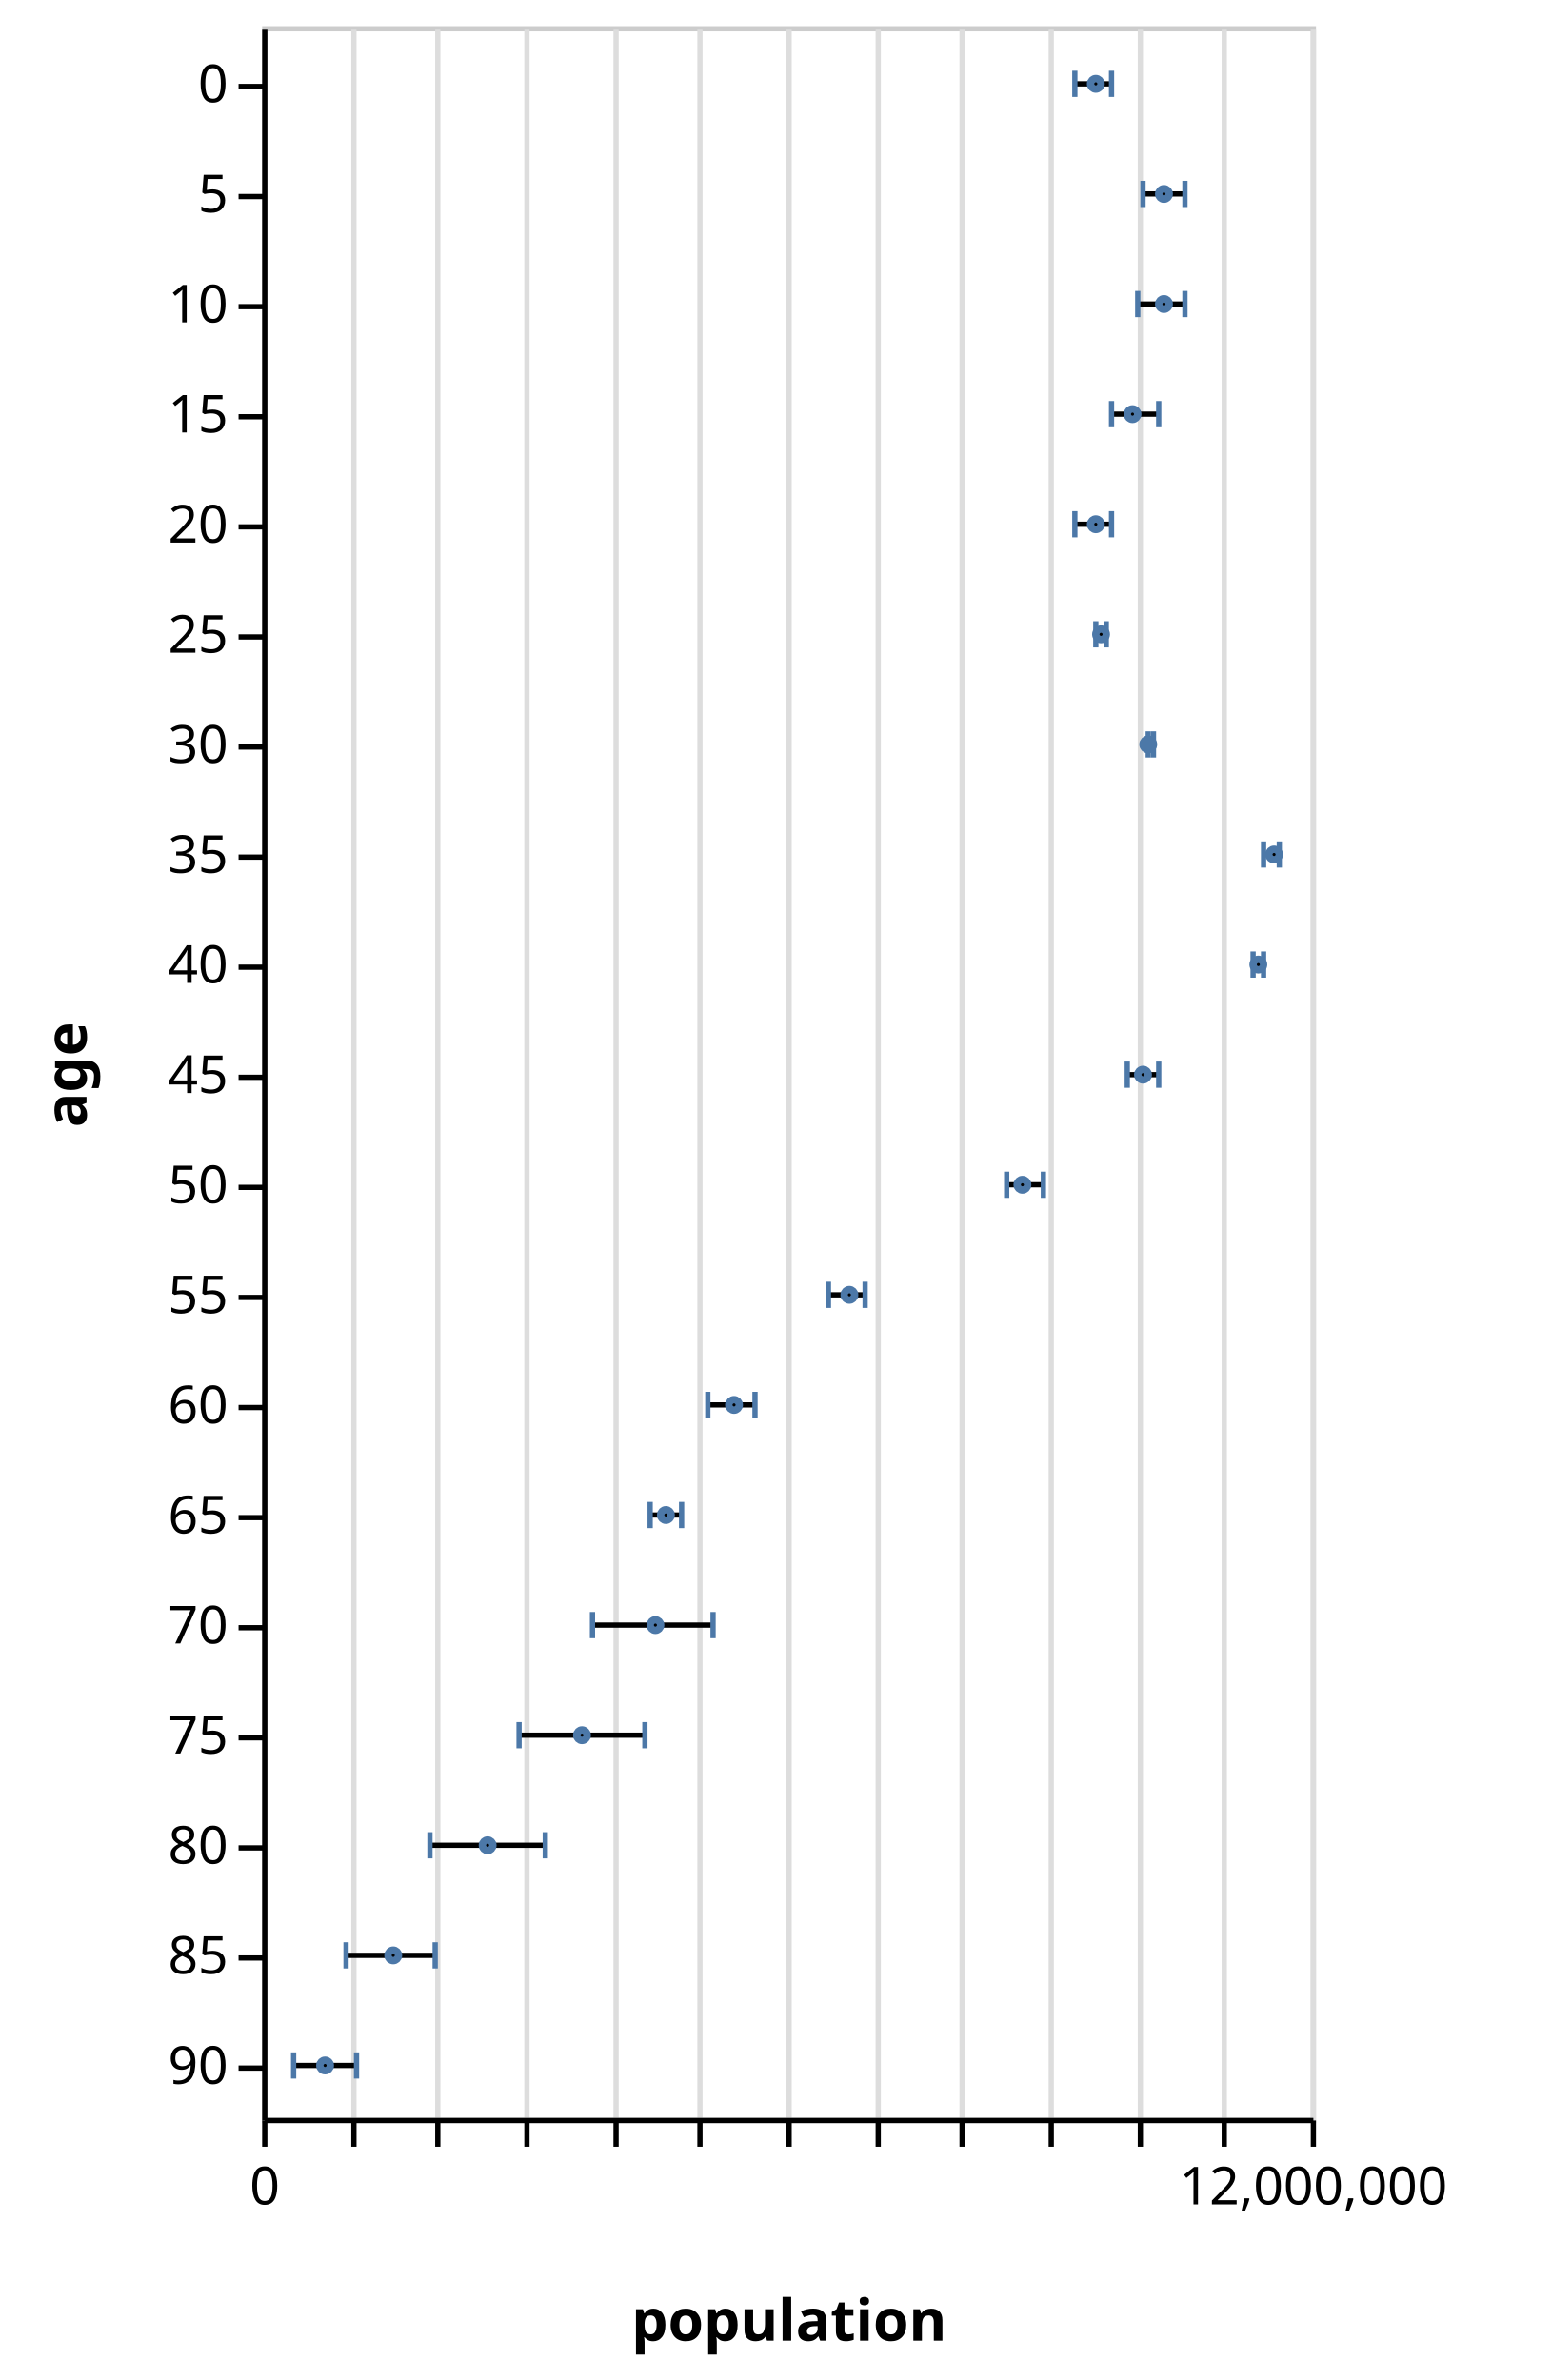
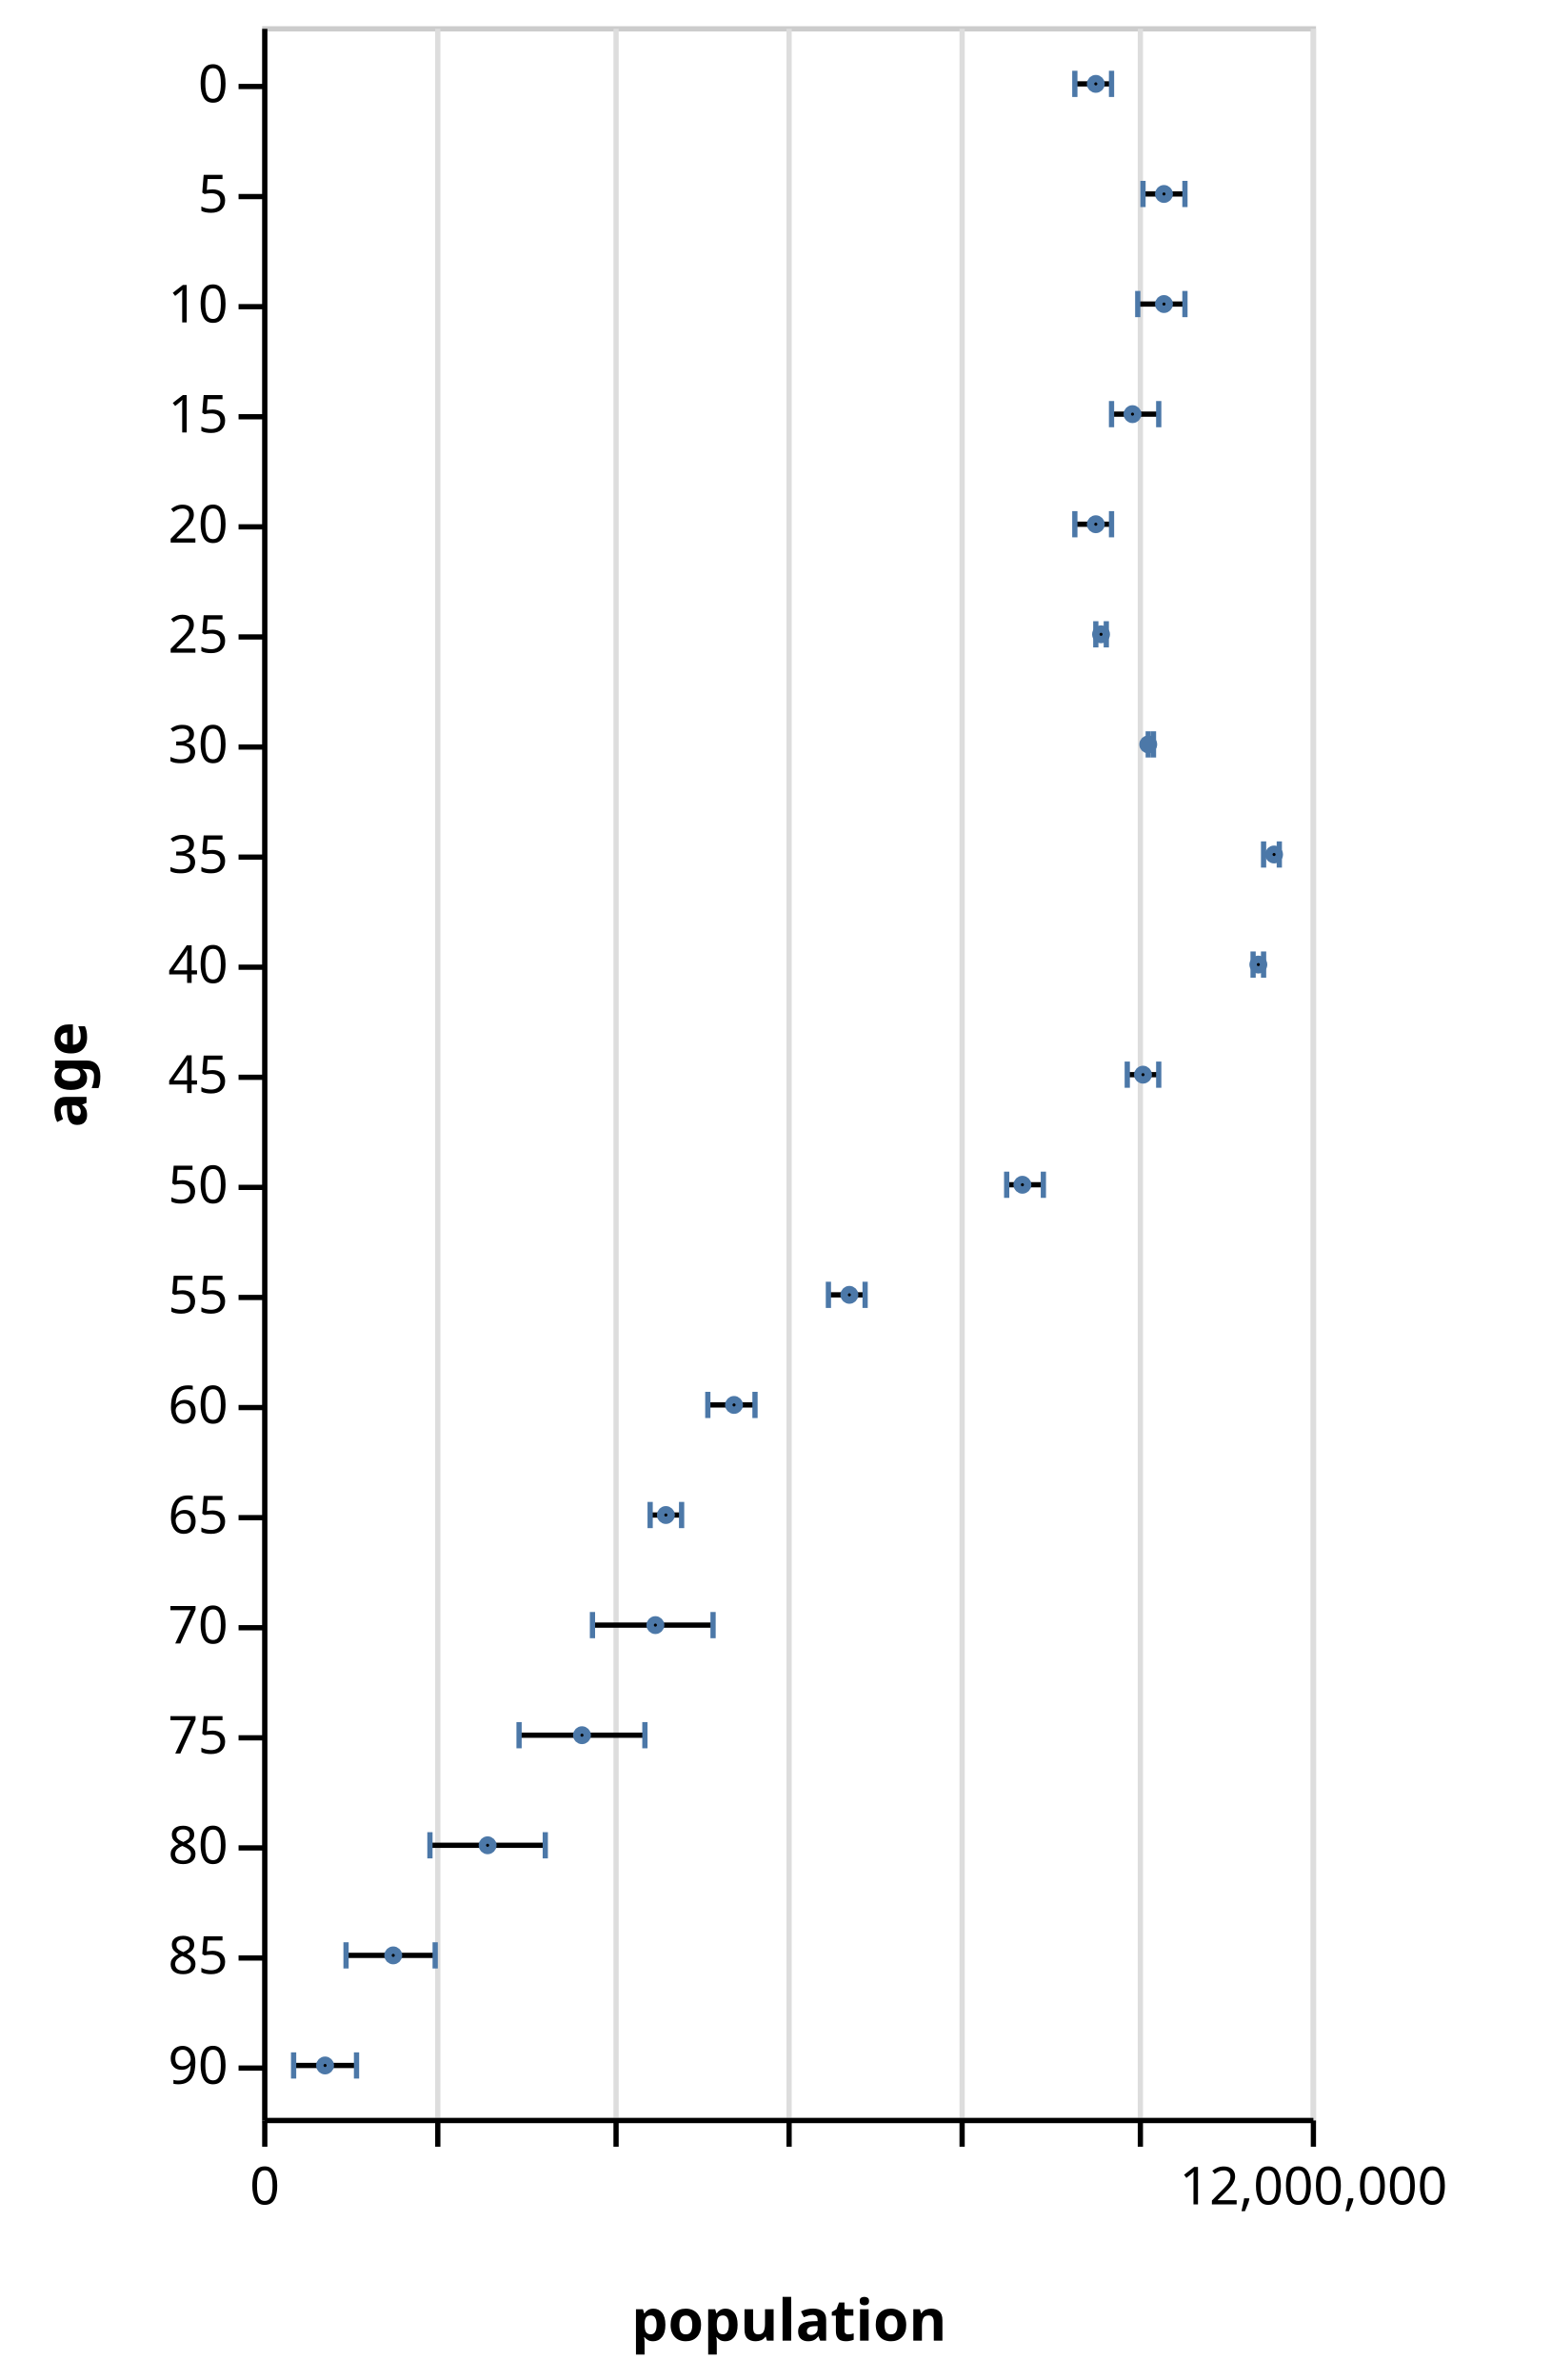
<svg xmlns="http://www.w3.org/2000/svg" class="marks" width="296" height="454" viewBox="0 0 296 454" version="1.1">
  <g transform="translate(50,5)">
    <g class="mark-group role-frame root">
      <g transform="translate(0,0)">
        <path class="background" d="M0.5,0.5h200v399h-200Z" style="fill: transparent; stroke: #ccc;" />
        <g>
          <g class="mark-group role-axis">
            <g transform="translate(0.5,399.5)">
              <path class="background" d="M0,0h0v0h0Z" style="pointer-events: none; fill: none;" />
              <g>
                <g class="mark-rule role-axis-grid" style="pointer-events: none;">
                  <line transform="translate(0,0)" x2="0" y2="-399" style="fill: none; stroke: #ddd; stroke-width: 1; stroke-dasharray: ; opacity: 1;" />
-                   <line transform="translate(17,0)" x2="0" y2="-399" style="fill: none; stroke: #ddd; stroke-width: 1; stroke-dasharray: ; opacity: 1;" />
                  <line transform="translate(33,0)" x2="0" y2="-399" style="fill: none; stroke: #ddd; stroke-width: 1; stroke-dasharray: ; opacity: 1;" />
-                   <line transform="translate(50,0)" x2="0" y2="-399" style="fill: none; stroke: #ddd; stroke-width: 1; stroke-dasharray: ; opacity: 1;" />
                  <line transform="translate(67,0)" x2="0" y2="-399" style="fill: none; stroke: #ddd; stroke-width: 1; stroke-dasharray: ; opacity: 1;" />
-                   <line transform="translate(83,0)" x2="0" y2="-399" style="fill: none; stroke: #ddd; stroke-width: 1; stroke-dasharray: ; opacity: 1;" />
                  <line transform="translate(100,0)" x2="0" y2="-399" style="fill: none; stroke: #ddd; stroke-width: 1; stroke-dasharray: ; opacity: 1;" />
-                   <line transform="translate(117,0)" x2="0" y2="-399" style="fill: none; stroke: #ddd; stroke-width: 1; stroke-dasharray: ; opacity: 1;" />
                  <line transform="translate(133,0)" x2="0" y2="-399" style="fill: none; stroke: #ddd; stroke-width: 1; stroke-dasharray: ; opacity: 1;" />
-                   <line transform="translate(150,0)" x2="0" y2="-399" style="fill: none; stroke: #ddd; stroke-width: 1; stroke-dasharray: ; opacity: 1;" />
                  <line transform="translate(167,0)" x2="0" y2="-399" style="fill: none; stroke: #ddd; stroke-width: 1; stroke-dasharray: ; opacity: 1;" />
-                   <line transform="translate(183,0)" x2="0" y2="-399" style="fill: none; stroke: #ddd; stroke-width: 1; stroke-dasharray: ; opacity: 1;" />
                  <line transform="translate(200,0)" x2="0" y2="-399" style="fill: none; stroke: #ddd; stroke-width: 1; stroke-dasharray: ; opacity: 1;" />
                </g>
              </g>
            </g>
          </g>
          <g class="mark-rule role-mark layer_0_marks">
            <line transform="translate(155,11)" x2="7" y2="0" style="fill: none; stroke: black;" />
            <line transform="translate(168,32)" x2="8" y2="0" style="fill: none; stroke: black;" />
            <line transform="translate(167,53)" x2="9" y2="0" style="fill: none; stroke: black;" />
            <line transform="translate(162,74)" x2="9" y2="0" style="fill: none; stroke: black;" />
            <line transform="translate(155,95)" x2="7" y2="0" style="fill: none; stroke: black;" />
            <line transform="translate(159,116)" x2="2" y2="0" style="fill: none; stroke: black;" />
            <line transform="translate(169,137)" x2="1" y2="0" style="fill: none; stroke: black;" />
            <line transform="translate(191,158)" x2="3" y2="0" style="fill: none; stroke: black;" />
            <line transform="translate(189,179)" x2="2" y2="0" style="fill: none; stroke: black;" />
            <line transform="translate(165,200)" x2="6" y2="0" style="fill: none; stroke: black;" />
            <line transform="translate(142,221)" x2="7" y2="0" style="fill: none; stroke: black;" />
            <line transform="translate(108,242)" x2="7" y2="0" style="fill: none; stroke: black;" />
            <line transform="translate(85,263)" x2="9" y2="0" style="fill: none; stroke: black;" />
            <line transform="translate(74,284)" x2="6" y2="0" style="fill: none; stroke: black;" />
            <line transform="translate(63,305)" x2="23" y2="0" style="fill: none; stroke: black;" />
            <line transform="translate(49,326)" x2="24" y2="0" style="fill: none; stroke: black;" />
            <line transform="translate(32,347)" x2="22" y2="0" style="fill: none; stroke: black;" />
            <line transform="translate(16,368)" x2="17" y2="0" style="fill: none; stroke: black;" />
            <line transform="translate(6,389)" x2="12" y2="0" style="fill: none; stroke: black;" />
          </g>
          <g class="mark-rect role-tick layer_1_marks">
            <path d="M154.5,8.5h1v5h-1Z" style="fill: #4c78a8;" />
            <path d="M167.5,29.5h1v5h-1Z" style="fill: #4c78a8;" />
            <path d="M166.5,50.5h1v5h-1Z" style="fill: #4c78a8;" />
            <path d="M161.5,71.5h1v5h-1Z" style="fill: #4c78a8;" />
            <path d="M154.5,92.5h1v5h-1Z" style="fill: #4c78a8;" />
            <path d="M158.5,113.5h1v5h-1Z" style="fill: #4c78a8;" />
            <path d="M168.5,134.5h1v5h-1Z" style="fill: #4c78a8;" />
            <path d="M190.5,155.5h1v5h-1Z" style="fill: #4c78a8;" />
            <path d="M188.5,176.5h1v5h-1Z" style="fill: #4c78a8;" />
            <path d="M164.5,197.5h1v5h-1Z" style="fill: #4c78a8;" />
            <path d="M141.5,218.5h1v5h-1Z" style="fill: #4c78a8;" />
            <path d="M107.5,239.5h1v5h-1Z" style="fill: #4c78a8;" />
            <path d="M84.5,260.5h1v5h-1Z" style="fill: #4c78a8;" />
            <path d="M73.5,281.5h1v5h-1Z" style="fill: #4c78a8;" />
            <path d="M62.5,302.5h1v5h-1Z" style="fill: #4c78a8;" />
            <path d="M48.5,323.5h1v5h-1Z" style="fill: #4c78a8;" />
            <path d="M31.5,344.5h1v5h-1Z" style="fill: #4c78a8;" />
            <path d="M15.5,365.5h1v5h-1Z" style="fill: #4c78a8;" />
            <path d="M5.5,386.5h1v5h-1Z" style="fill: #4c78a8;" />
          </g>
          <g class="mark-rect role-tick layer_2_marks">
            <path d="M161.5,8.5h1v5h-1Z" style="fill: #4c78a8;" />
            <path d="M175.5,29.5h1v5h-1Z" style="fill: #4c78a8;" />
            <path d="M175.5,50.5h1v5h-1Z" style="fill: #4c78a8;" />
            <path d="M170.5,71.5h1v5h-1Z" style="fill: #4c78a8;" />
            <path d="M161.5,92.5h1v5h-1Z" style="fill: #4c78a8;" />
            <path d="M160.5,113.5h1v5h-1Z" style="fill: #4c78a8;" />
            <path d="M169.5,134.5h1v5h-1Z" style="fill: #4c78a8;" />
            <path d="M193.5,155.5h1v5h-1Z" style="fill: #4c78a8;" />
            <path d="M190.5,176.5h1v5h-1Z" style="fill: #4c78a8;" />
            <path d="M170.5,197.5h1v5h-1Z" style="fill: #4c78a8;" />
            <path d="M148.5,218.5h1v5h-1Z" style="fill: #4c78a8;" />
            <path d="M114.5,239.5h1v5h-1Z" style="fill: #4c78a8;" />
            <path d="M93.5,260.5h1v5h-1Z" style="fill: #4c78a8;" />
            <path d="M79.5,281.5h1v5h-1Z" style="fill: #4c78a8;" />
            <path d="M85.5,302.5h1v5h-1Z" style="fill: #4c78a8;" />
            <path d="M72.5,323.5h1v5h-1Z" style="fill: #4c78a8;" />
            <path d="M53.5,344.5h1v5h-1Z" style="fill: #4c78a8;" />
            <path d="M32.5,365.5h1v5h-1Z" style="fill: #4c78a8;" />
            <path d="M17.5,386.5h1v5h-1Z" style="fill: #4c78a8;" />
          </g>
          <g class="mark-symbol role-point layer_3_marks">
            <path transform="translate(159,11)" d="M0.707,0A0.707,0.707,0,1,1,-0.707,0A0.707,0.707,0,1,1,0.707,0" style="fill: transparent; stroke: #4c78a8; stroke-width: 2;" />
            <path transform="translate(172,32)" d="M0.707,0A0.707,0.707,0,1,1,-0.707,0A0.707,0.707,0,1,1,0.707,0" style="fill: transparent; stroke: #4c78a8; stroke-width: 2;" />
            <path transform="translate(172,53)" d="M0.707,0A0.707,0.707,0,1,1,-0.707,0A0.707,0.707,0,1,1,0.707,0" style="fill: transparent; stroke: #4c78a8; stroke-width: 2;" />
            <path transform="translate(166,74)" d="M0.707,0A0.707,0.707,0,1,1,-0.707,0A0.707,0.707,0,1,1,0.707,0" style="fill: transparent; stroke: #4c78a8; stroke-width: 2;" />
            <path transform="translate(159,95)" d="M0.707,0A0.707,0.707,0,1,1,-0.707,0A0.707,0.707,0,1,1,0.707,0" style="fill: transparent; stroke: #4c78a8; stroke-width: 2;" />
            <path transform="translate(160,116)" d="M0.707,0A0.707,0.707,0,1,1,-0.707,0A0.707,0.707,0,1,1,0.707,0" style="fill: transparent; stroke: #4c78a8; stroke-width: 2;" />
            <path transform="translate(169,137)" d="M0.707,0A0.707,0.707,0,1,1,-0.707,0A0.707,0.707,0,1,1,0.707,0" style="fill: transparent; stroke: #4c78a8; stroke-width: 2;" />
            <path transform="translate(193,158)" d="M0.707,0A0.707,0.707,0,1,1,-0.707,0A0.707,0.707,0,1,1,0.707,0" style="fill: transparent; stroke: #4c78a8; stroke-width: 2;" />
            <path transform="translate(190,179)" d="M0.707,0A0.707,0.707,0,1,1,-0.707,0A0.707,0.707,0,1,1,0.707,0" style="fill: transparent; stroke: #4c78a8; stroke-width: 2;" />
            <path transform="translate(168,200)" d="M0.707,0A0.707,0.707,0,1,1,-0.707,0A0.707,0.707,0,1,1,0.707,0" style="fill: transparent; stroke: #4c78a8; stroke-width: 2;" />
            <path transform="translate(145,221)" d="M0.707,0A0.707,0.707,0,1,1,-0.707,0A0.707,0.707,0,1,1,0.707,0" style="fill: transparent; stroke: #4c78a8; stroke-width: 2;" />
            <path transform="translate(112,242)" d="M0.707,0A0.707,0.707,0,1,1,-0.707,0A0.707,0.707,0,1,1,0.707,0" style="fill: transparent; stroke: #4c78a8; stroke-width: 2;" />
            <path transform="translate(90,263)" d="M0.707,0A0.707,0.707,0,1,1,-0.707,0A0.707,0.707,0,1,1,0.707,0" style="fill: transparent; stroke: #4c78a8; stroke-width: 2;" />
            <path transform="translate(77,284)" d="M0.707,0A0.707,0.707,0,1,1,-0.707,0A0.707,0.707,0,1,1,0.707,0" style="fill: transparent; stroke: #4c78a8; stroke-width: 2;" />
            <path transform="translate(75,305)" d="M0.707,0A0.707,0.707,0,1,1,-0.707,0A0.707,0.707,0,1,1,0.707,0" style="fill: transparent; stroke: #4c78a8; stroke-width: 2;" />
            <path transform="translate(61,326)" d="M0.707,0A0.707,0.707,0,1,1,-0.707,0A0.707,0.707,0,1,1,0.707,0" style="fill: transparent; stroke: #4c78a8; stroke-width: 2;" />
            <path transform="translate(43,347)" d="M0.707,0A0.707,0.707,0,1,1,-0.707,0A0.707,0.707,0,1,1,0.707,0" style="fill: transparent; stroke: #4c78a8; stroke-width: 2;" />
            <path transform="translate(25,368)" d="M0.707,0A0.707,0.707,0,1,1,-0.707,0A0.707,0.707,0,1,1,0.707,0" style="fill: transparent; stroke: #4c78a8; stroke-width: 2;" />
            <path transform="translate(12,389)" d="M0.707,0A0.707,0.707,0,1,1,-0.707,0A0.707,0.707,0,1,1,0.707,0" style="fill: transparent; stroke: #4c78a8; stroke-width: 2;" />
          </g>
          <g class="mark-group role-axis">
            <g transform="translate(0.5,399.5)">
              <path class="background" d="M0,0h0v0h0Z" style="pointer-events: none; fill: none;" />
              <g>
                <g class="mark-rule role-axis-tick" style="pointer-events: none;">
                  <line transform="translate(0,0)" x2="0" y2="5" style="fill: none; stroke: #000; stroke-width: 1; opacity: 1;" />
-                   <line transform="translate(17,0)" x2="0" y2="5" style="fill: none; stroke: #000; stroke-width: 1; opacity: 1;" />
                  <line transform="translate(33,0)" x2="0" y2="5" style="fill: none; stroke: #000; stroke-width: 1; opacity: 1;" />
-                   <line transform="translate(50,0)" x2="0" y2="5" style="fill: none; stroke: #000; stroke-width: 1; opacity: 1;" />
                  <line transform="translate(67,0)" x2="0" y2="5" style="fill: none; stroke: #000; stroke-width: 1; opacity: 1;" />
-                   <line transform="translate(83,0)" x2="0" y2="5" style="fill: none; stroke: #000; stroke-width: 1; opacity: 1;" />
                  <line transform="translate(100,0)" x2="0" y2="5" style="fill: none; stroke: #000; stroke-width: 1; opacity: 1;" />
-                   <line transform="translate(117,0)" x2="0" y2="5" style="fill: none; stroke: #000; stroke-width: 1; opacity: 1;" />
                  <line transform="translate(133,0)" x2="0" y2="5" style="fill: none; stroke: #000; stroke-width: 1; opacity: 1;" />
-                   <line transform="translate(150,0)" x2="0" y2="5" style="fill: none; stroke: #000; stroke-width: 1; opacity: 1;" />
                  <line transform="translate(167,0)" x2="0" y2="5" style="fill: none; stroke: #000; stroke-width: 1; opacity: 1;" />
-                   <line transform="translate(183,0)" x2="0" y2="5" style="fill: none; stroke: #000; stroke-width: 1; opacity: 1;" />
                  <line transform="translate(200,0)" x2="0" y2="5" style="fill: none; stroke: #000; stroke-width: 1; opacity: 1;" />
                </g>
                <g class="mark-text role-axis-label" style="pointer-events: none;">
                  <text text-anchor="middle" transform="translate(0,16)" style="font: 10px sans-serif; fill: #000; opacity: 1;">0</text>
-                   <text text-anchor="middle" transform="translate(17,16)" style="font: 10px sans-serif; fill: #000; opacity: 0;">1,000,000</text>
                  <text text-anchor="middle" transform="translate(33,16)" style="font: 10px sans-serif; fill: #000; opacity: 0;">2,000,000</text>
-                   <text text-anchor="middle" transform="translate(50,16)" style="font: 10px sans-serif; fill: #000; opacity: 0;">3,000,000</text>
                  <text text-anchor="middle" transform="translate(67,16)" style="font: 10px sans-serif; fill: #000; opacity: 0;">4,000,000</text>
-                   <text text-anchor="middle" transform="translate(83,16)" style="font: 10px sans-serif; fill: #000; opacity: 0;">5,000,000</text>
                  <text text-anchor="middle" transform="translate(100,16)" style="font: 10px sans-serif; fill: #000; opacity: 0;">6,000,000</text>
-                   <text text-anchor="middle" transform="translate(117,16)" style="font: 10px sans-serif; fill: #000; opacity: 0;">7,000,000</text>
                  <text text-anchor="middle" transform="translate(133,16)" style="font: 10px sans-serif; fill: #000; opacity: 0;">8,000,000</text>
-                   <text text-anchor="middle" transform="translate(150,16)" style="font: 10px sans-serif; fill: #000; opacity: 0;">9,000,000</text>
                  <text text-anchor="middle" transform="translate(167,16)" style="font: 10px sans-serif; fill: #000; opacity: 0;">10,000,000</text>
-                   <text text-anchor="middle" transform="translate(183,16)" style="font: 10px sans-serif; fill: #000; opacity: 0;">11,000,000</text>
                  <text text-anchor="middle" transform="translate(200,16)" style="font: 10px sans-serif; fill: #000; opacity: 1;">12,000,000</text>
                </g>
                <g class="mark-rule role-axis-domain" style="pointer-events: none;">
                  <line transform="translate(0,0)" x2="200" y2="0" style="fill: none; stroke: #000; stroke-width: 1; opacity: 1;" />
                </g>
                <g class="mark-text role-axis-title" style="pointer-events: none;">
                  <text text-anchor="middle" transform="translate(100,42)" style="font: bold 11px sans-serif; fill: #000; opacity: 1;">population</text>
                </g>
              </g>
            </g>
          </g>
          <g class="mark-group role-axis">
            <g transform="translate(0.5,0.5)">
              <path class="background" d="M0,0h0v0h0Z" style="pointer-events: none; fill: none;" />
              <g>
                <g class="mark-rule role-axis-tick" style="pointer-events: none;">
                  <line transform="translate(0,11)" x2="-5" y2="0" style="fill: none; stroke: #000; stroke-width: 1; opacity: 1;" />
                  <line transform="translate(0,32)" x2="-5" y2="0" style="fill: none; stroke: #000; stroke-width: 1; opacity: 1;" />
                  <line transform="translate(0,53)" x2="-5" y2="0" style="fill: none; stroke: #000; stroke-width: 1; opacity: 1;" />
                  <line transform="translate(0,74)" x2="-5" y2="0" style="fill: none; stroke: #000; stroke-width: 1; opacity: 1;" />
                  <line transform="translate(0,95)" x2="-5" y2="0" style="fill: none; stroke: #000; stroke-width: 1; opacity: 1;" />
                  <line transform="translate(0,116)" x2="-5" y2="0" style="fill: none; stroke: #000; stroke-width: 1; opacity: 1;" />
                  <line transform="translate(0,137)" x2="-5" y2="0" style="fill: none; stroke: #000; stroke-width: 1; opacity: 1;" />
                  <line transform="translate(0,158)" x2="-5" y2="0" style="fill: none; stroke: #000; stroke-width: 1; opacity: 1;" />
                  <line transform="translate(0,179)" x2="-5" y2="0" style="fill: none; stroke: #000; stroke-width: 1; opacity: 1;" />
                  <line transform="translate(0,200)" x2="-5" y2="0" style="fill: none; stroke: #000; stroke-width: 1; opacity: 1;" />
                  <line transform="translate(0,221)" x2="-5" y2="0" style="fill: none; stroke: #000; stroke-width: 1; opacity: 1;" />
                  <line transform="translate(0,242)" x2="-5" y2="0" style="fill: none; stroke: #000; stroke-width: 1; opacity: 1;" />
                  <line transform="translate(0,263)" x2="-5" y2="0" style="fill: none; stroke: #000; stroke-width: 1; opacity: 1;" />
                  <line transform="translate(0,284)" x2="-5" y2="0" style="fill: none; stroke: #000; stroke-width: 1; opacity: 1;" />
                  <line transform="translate(0,305)" x2="-5" y2="0" style="fill: none; stroke: #000; stroke-width: 1; opacity: 1;" />
                  <line transform="translate(0,326)" x2="-5" y2="0" style="fill: none; stroke: #000; stroke-width: 1; opacity: 1;" />
                  <line transform="translate(0,347)" x2="-5" y2="0" style="fill: none; stroke: #000; stroke-width: 1; opacity: 1;" />
                  <line transform="translate(0,368)" x2="-5" y2="0" style="fill: none; stroke: #000; stroke-width: 1; opacity: 1;" />
                  <line transform="translate(0,389)" x2="-5" y2="0" style="fill: none; stroke: #000; stroke-width: 1; opacity: 1;" />
                </g>
                <g class="mark-text role-axis-label" style="pointer-events: none;">
                  <text text-anchor="end" transform="translate(-7,14)" style="font: 10px sans-serif; fill: #000; opacity: 1;">0</text>
                  <text text-anchor="end" transform="translate(-7,35)" style="font: 10px sans-serif; fill: #000; opacity: 1;">5</text>
                  <text text-anchor="end" transform="translate(-7,56)" style="font: 10px sans-serif; fill: #000; opacity: 1;">10</text>
                  <text text-anchor="end" transform="translate(-7,77)" style="font: 10px sans-serif; fill: #000; opacity: 1;">15</text>
                  <text text-anchor="end" transform="translate(-7,98)" style="font: 10px sans-serif; fill: #000; opacity: 1;">20</text>
                  <text text-anchor="end" transform="translate(-7,119)" style="font: 10px sans-serif; fill: #000; opacity: 1;">25</text>
                  <text text-anchor="end" transform="translate(-7,140)" style="font: 10px sans-serif; fill: #000; opacity: 1;">30</text>
                  <text text-anchor="end" transform="translate(-7,161)" style="font: 10px sans-serif; fill: #000; opacity: 1;">35</text>
                  <text text-anchor="end" transform="translate(-7,182)" style="font: 10px sans-serif; fill: #000; opacity: 1;">40</text>
                  <text text-anchor="end" transform="translate(-7,203)" style="font: 10px sans-serif; fill: #000; opacity: 1;">45</text>
                  <text text-anchor="end" transform="translate(-7,224)" style="font: 10px sans-serif; fill: #000; opacity: 1;">50</text>
                  <text text-anchor="end" transform="translate(-7,245)" style="font: 10px sans-serif; fill: #000; opacity: 1;">55</text>
                  <text text-anchor="end" transform="translate(-7,266)" style="font: 10px sans-serif; fill: #000; opacity: 1;">60</text>
                  <text text-anchor="end" transform="translate(-7,287)" style="font: 10px sans-serif; fill: #000; opacity: 1;">65</text>
                  <text text-anchor="end" transform="translate(-7,308)" style="font: 10px sans-serif; fill: #000; opacity: 1;">70</text>
                  <text text-anchor="end" transform="translate(-7,329)" style="font: 10px sans-serif; fill: #000; opacity: 1;">75</text>
                  <text text-anchor="end" transform="translate(-7,350)" style="font: 10px sans-serif; fill: #000; opacity: 1;">80</text>
                  <text text-anchor="end" transform="translate(-7,371)" style="font: 10px sans-serif; fill: #000; opacity: 1;">85</text>
                  <text text-anchor="end" transform="translate(-7,392)" style="font: 10px sans-serif; fill: #000; opacity: 1;">90</text>
                </g>
                <g class="mark-rule role-axis-domain" style="pointer-events: none;">
                  <line transform="translate(0,0)" x2="0" y2="399" style="fill: none; stroke: #000; stroke-width: 1; opacity: 1;" />
                </g>
                <g class="mark-text role-axis-title" style="pointer-events: none;">
                  <text text-anchor="middle" transform="translate(-32,199.5) rotate(-90) translate(0,-2)" style="font: bold 11px sans-serif; fill: #000; opacity: 1;">age</text>
                </g>
              </g>
            </g>
          </g>
        </g>
      </g>
    </g>
  </g>
</svg>
